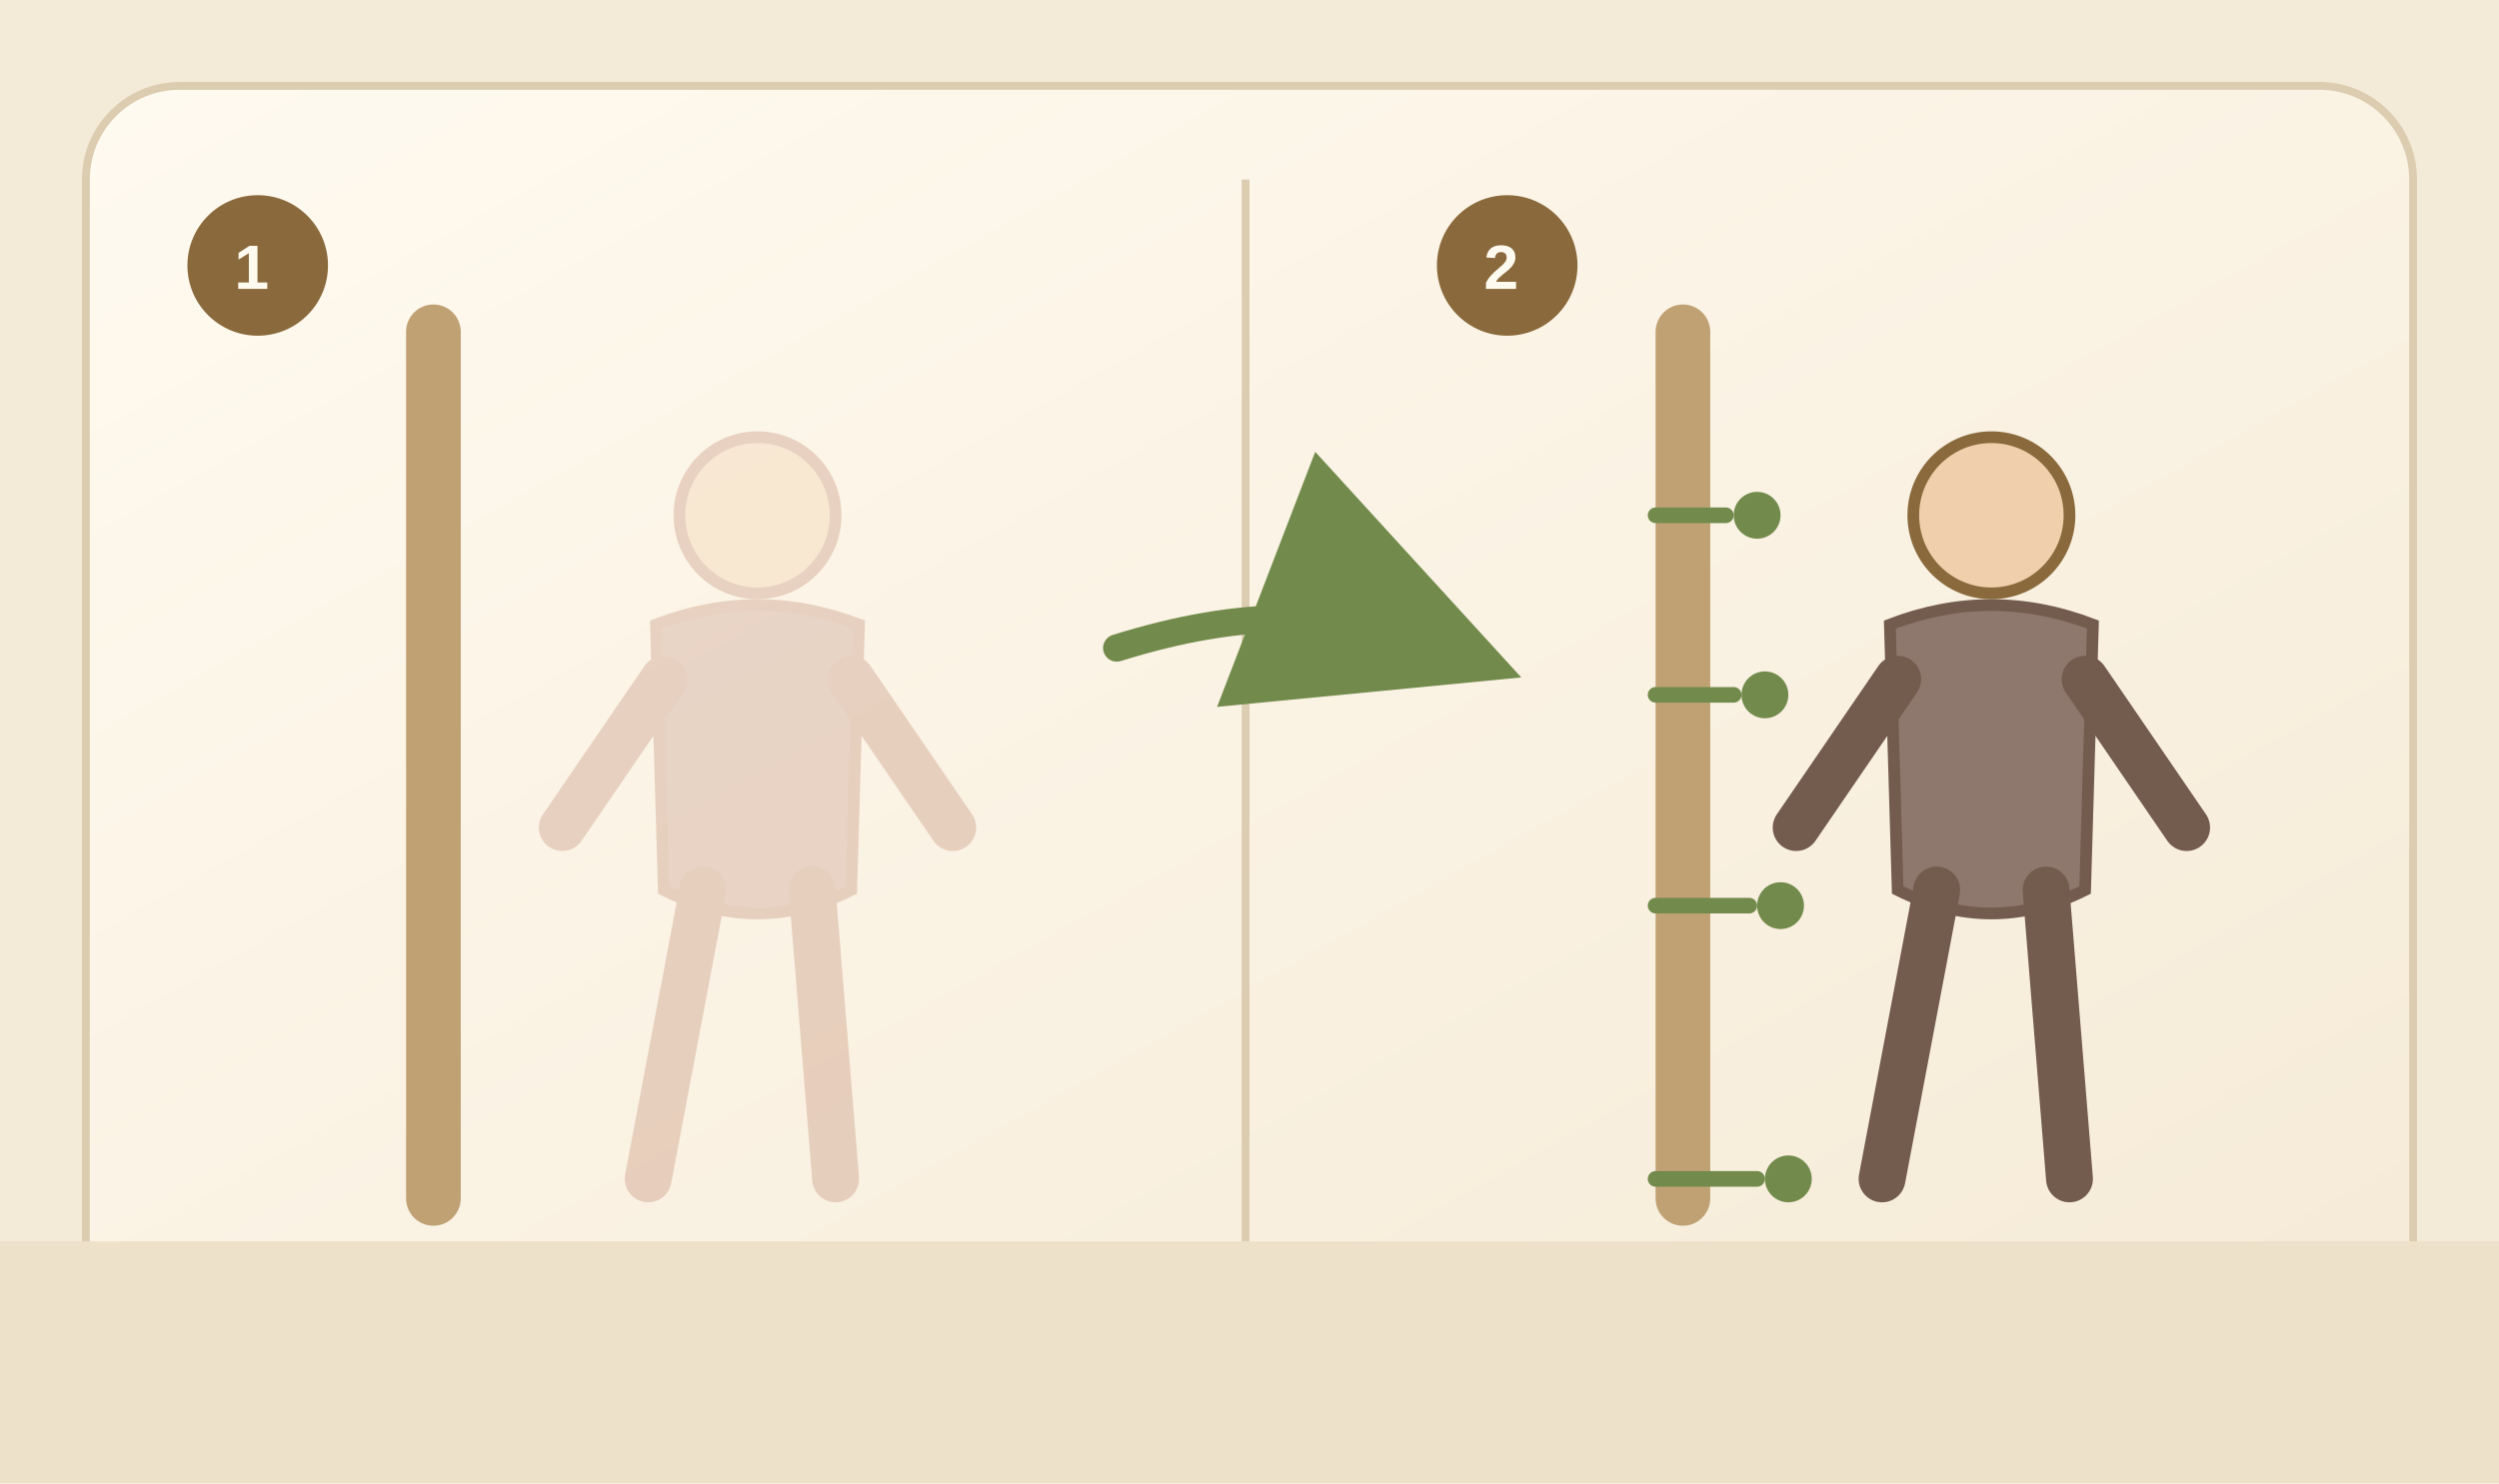
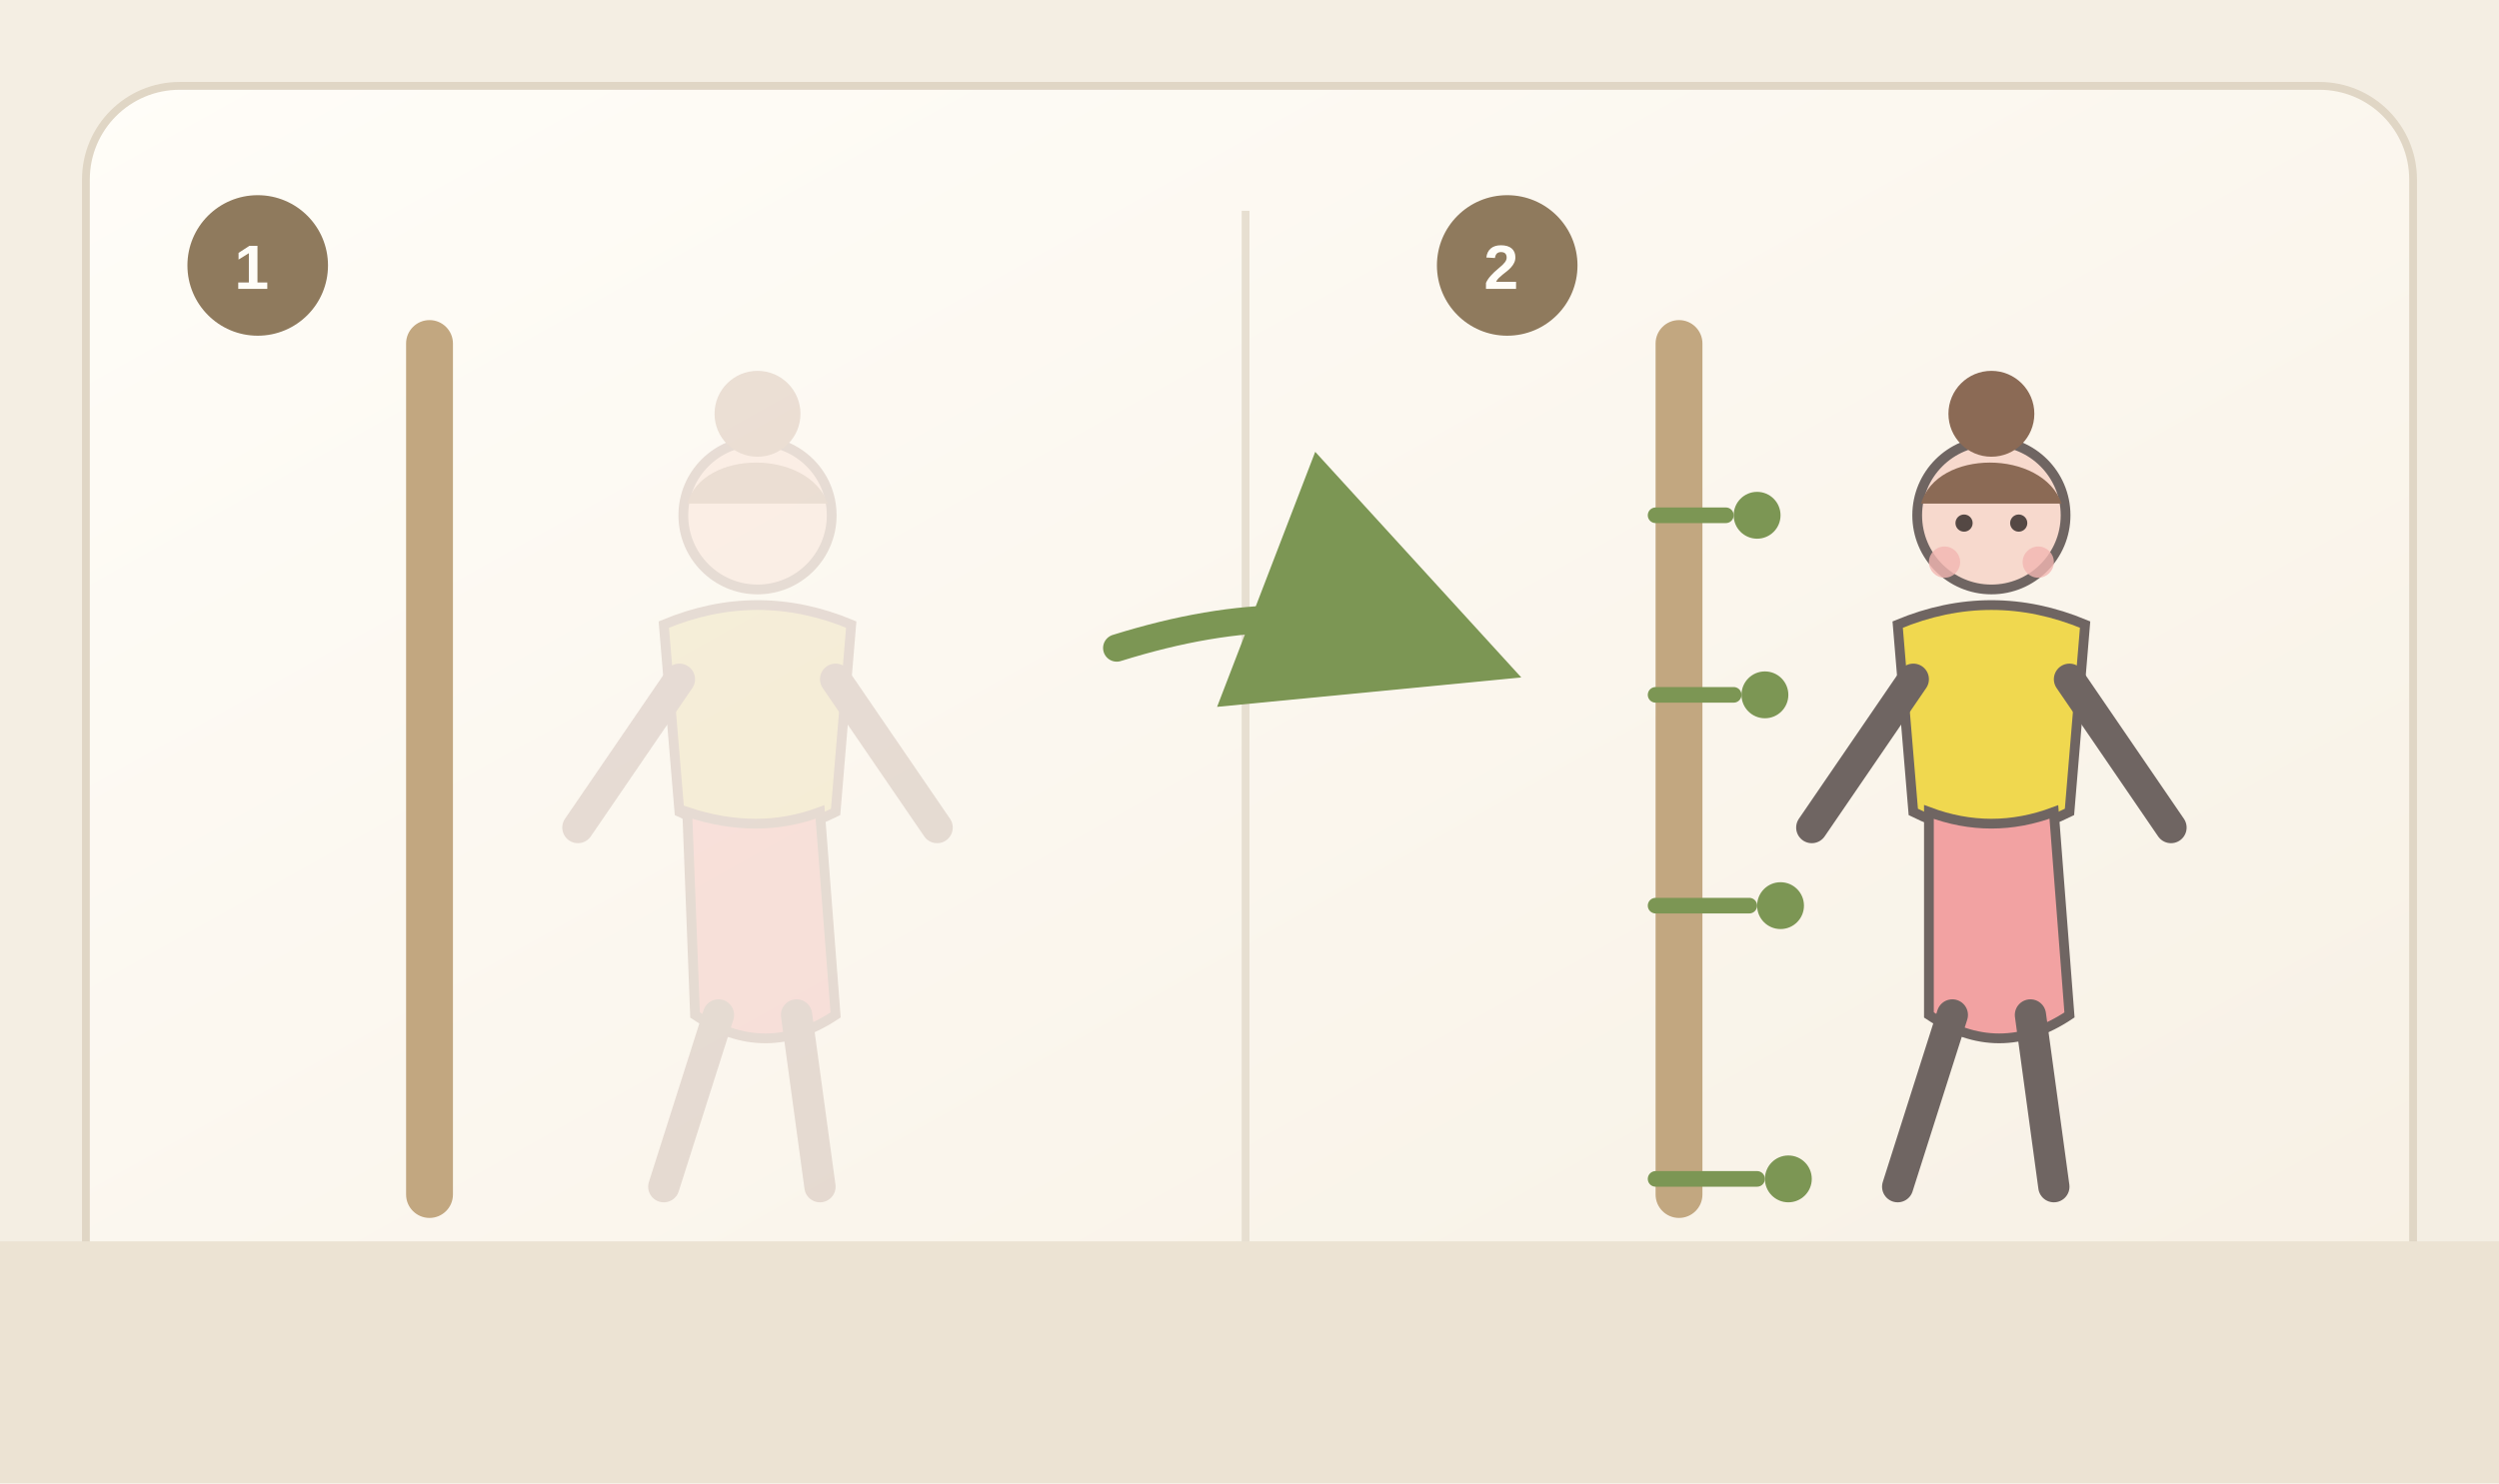
<svg xmlns="http://www.w3.org/2000/svg" width="640" height="380" viewBox="0 0 640 380">
  <defs>
    <linearGradient id="bg" x1="0" y1="0" x2="1" y2="1">
-       <stop offset="0%" stop-color="#fffaf0" />
-       <stop offset="100%" stop-color="#f5ead6" />
+       <stop offset="0%" stop-color="#fffdf8" />
+       <stop offset="100%" stop-color="#f7f0e4" />
    </linearGradient>
    <marker id="arrow" markerWidth="10" markerHeight="10" refX="7" refY="5" orient="auto">
-       <path d="M0,0 L10,5 L0,10 Z" fill="#728b4c" />
+       <path d="M0,0 L10,5 L0,10 Z" fill="#7c9654" />
    </marker>
  </defs>
-   <rect width="640" height="380" fill="#f3ead7" />
-   <rect x="22" y="22" width="596" height="336" rx="24" fill="url(#bg)" stroke="#dcccb0" stroke-width="2" />
-   <rect x="318" y="46" width="2" height="288" fill="#dcccb0" stroke-dasharray="6 8" />
-   <rect x="104" y="78" width="14" height="236" rx="7" fill="#c0a174" />
-   <rect x="424" y="78" width="14" height="236" rx="7" fill="#c0a174" />
-   <rect x="0" y="318" width="640" height="62" fill="#eee1c9" />
-   <circle cx="66" cy="68" r="18" fill="#8a6a3c" />
-   <text x="60" y="74" font-family="Arial, sans-serif" font-size="16" font-weight="700" fill="#fffaf0">1</text>
-   <circle cx="386" cy="68" r="18" fill="#8a6a3c" />
-   <text x="380" y="74" font-family="Arial, sans-serif" font-size="16" font-weight="700" fill="#fffaf0">2</text>
-   <g opacity="0.36">
-     <circle cx="194" cy="132" r="20" fill="#f0cfad" stroke="#c69079" stroke-width="3" />
-     <path d="M168 160 Q194 150 220 160 L218 228 Q194 240 170 228 Z" fill="#c89a8b" stroke="#c69079" stroke-width="3" />
-     <path d="M170 174 L144 212" fill="none" stroke="#c69079" stroke-width="12" stroke-linecap="round" />
-     <path d="M218 174 L244 212" fill="none" stroke="#c69079" stroke-width="12" stroke-linecap="round" />
-     <path d="M180 228 L166 302" fill="none" stroke="#c69079" stroke-width="12" stroke-linecap="round" />
-     <path d="M208 228 L214 302" fill="none" stroke="#c69079" stroke-width="12" stroke-linecap="round" />
+   <rect width="640" height="380" fill="#f4eee3" />
+   <rect x="22" y="22" width="596" height="336" rx="24" fill="url(#bg)" stroke="#e0d6c5" stroke-width="2" />
+   <rect x="318" y="54" width="2" height="270" fill="#e7dfd1" />
+   <rect x="104" y="82" width="12" height="230" rx="6" fill="#c2a780" />
+   <rect x="424" y="82" width="12" height="230" rx="6" fill="#c2a780" />
+   <rect x="0" y="318" width="640" height="62" fill="#ece3d3" />
+   <circle cx="66" cy="68" r="18" fill="#8f7a5d" />
+   <text x="60" y="74" font-family="Arial, sans-serif" font-size="16" font-weight="700" fill="#fffdf8">1</text>
+   <circle cx="386" cy="68" r="18" fill="#8f7a5d" />
+   <text x="380" y="74" font-family="Arial, sans-serif" font-size="16" font-weight="700" fill="#fffdf8">2</text>
+   <g opacity="0.34">
+     <circle cx="194" cy="132" r="19" fill="#f7d9cd" stroke="#bba39a" stroke-width="2.5" />
+     <circle cx="194" cy="106" r="11" fill="#c6a998" />
+     <path d="M176 129 C180 115 207 115 212 129" fill="#c6a998" />
+     <path d="M170 160 Q194 150 218 160 L214 208 Q194 218 174 208 Z" fill="#e8d9a6" stroke="#bba39a" stroke-width="2.5" />
+     <path d="M176 208 Q194 214 210 208 L214 260 Q196 272 178 260 Z" fill="#efb4b1" stroke="#bba39a" stroke-width="2.5" />
+     <path d="M174 174 L148 212" fill="none" stroke="#bba39a" stroke-width="8" stroke-linecap="round" />
+     <path d="M214 174 L240 212" fill="none" stroke="#bba39a" stroke-width="8" stroke-linecap="round" />
+     <path d="M184 260 L170 304" fill="none" stroke="#bba39a" stroke-width="8" stroke-linecap="round" />
+     <path d="M204 260 L210 304" fill="none" stroke="#bba39a" stroke-width="8" stroke-linecap="round" />
  </g>
-   <path d="M286 166 C318 156 344 156 370 166" fill="none" stroke="#728b4c" stroke-width="7" stroke-linecap="round" marker-end="url(#arrow)" />
+   <path d="M286 166 C318 156 344 156 370 166" fill="none" stroke="#7c9654" stroke-width="7" stroke-linecap="round" marker-end="url(#arrow)" />
  <g>
-     <circle cx="510" cy="132" r="20" fill="#f0cfad" stroke="#8a6a3c" stroke-width="3" />
-     <path d="M484 160 Q510 150 536 160 L534 228 Q510 240 486 228 Z" fill="#8e776c" stroke="#735b4d" stroke-width="3" />
-     <path d="M486 174 L460 212" fill="none" stroke="#735b4d" stroke-width="12" stroke-linecap="round" />
-     <path d="M534 174 L560 212" fill="none" stroke="#735b4d" stroke-width="12" stroke-linecap="round" />
-     <path d="M496 228 L482 302" fill="none" stroke="#735b4d" stroke-width="12" stroke-linecap="round" />
-     <path d="M524 228 L530 302" fill="none" stroke="#735b4d" stroke-width="12" stroke-linecap="round" />
-     <circle cx="450" cy="132" r="6" fill="#728b4c" />
-     <circle cx="452" cy="178" r="6" fill="#728b4c" />
-     <circle cx="456" cy="232" r="6" fill="#728b4c" />
-     <circle cx="458" cy="302" r="6" fill="#728b4c" />
-     <path d="M424 132 L442 132" stroke="#728b4c" stroke-width="4" stroke-linecap="round" />
-     <path d="M424 178 L444 178" stroke="#728b4c" stroke-width="4" stroke-linecap="round" />
-     <path d="M424 232 L448 232" stroke="#728b4c" stroke-width="4" stroke-linecap="round" />
-     <path d="M424 302 L450 302" stroke="#728b4c" stroke-width="4" stroke-linecap="round" />
+     <circle cx="510" cy="132" r="19" fill="#f7d9cd" stroke="#6f6562" stroke-width="2.5" />
+     <circle cx="510" cy="106" r="11" fill="#8b6a55" />
+     <path d="M492 129 C496 115 523 115 528 129" fill="#8b6a55" />
+     <circle cx="503" cy="134" r="2.2" fill="#544844" />
+     <circle cx="517" cy="134" r="2.2" fill="#544844" />
+     <circle cx="498" cy="144" r="4" fill="#f3b6b2" opacity="0.8" />
+     <circle cx="522" cy="144" r="4" fill="#f3b6b2" opacity="0.8" />
+     <path d="M486 160 Q510 150 534 160 L530 208 Q510 218 490 208 Z" fill="#f0d84f" stroke="#6f6562" stroke-width="2.5" />
+     <path d="M494 208 Q510 214 526 208 L530 260 Q512 272 494 260 Z" fill="#f2a2a2" stroke="#6f6562" stroke-width="2.5" />
+     <path d="M490 174 L464 212" fill="none" stroke="#6f6562" stroke-width="8" stroke-linecap="round" />
+     <path d="M530 174 L556 212" fill="none" stroke="#6f6562" stroke-width="8" stroke-linecap="round" />
+     <path d="M500 260 L486 304" fill="none" stroke="#6f6562" stroke-width="8" stroke-linecap="round" />
+     <path d="M520 260 L526 304" fill="none" stroke="#6f6562" stroke-width="8" stroke-linecap="round" />
+     <circle cx="450" cy="132" r="6" fill="#7c9654" />
+     <circle cx="452" cy="178" r="6" fill="#7c9654" />
+     <circle cx="456" cy="232" r="6" fill="#7c9654" />
+     <circle cx="458" cy="302" r="6" fill="#7c9654" />
+     <path d="M424 132 L442 132" stroke="#7c9654" stroke-width="4" stroke-linecap="round" />
+     <path d="M424 178 L444 178" stroke="#7c9654" stroke-width="4" stroke-linecap="round" />
+     <path d="M424 232 L448 232" stroke="#7c9654" stroke-width="4" stroke-linecap="round" />
+     <path d="M424 302 L450 302" stroke="#7c9654" stroke-width="4" stroke-linecap="round" />
  </g>
</svg>
